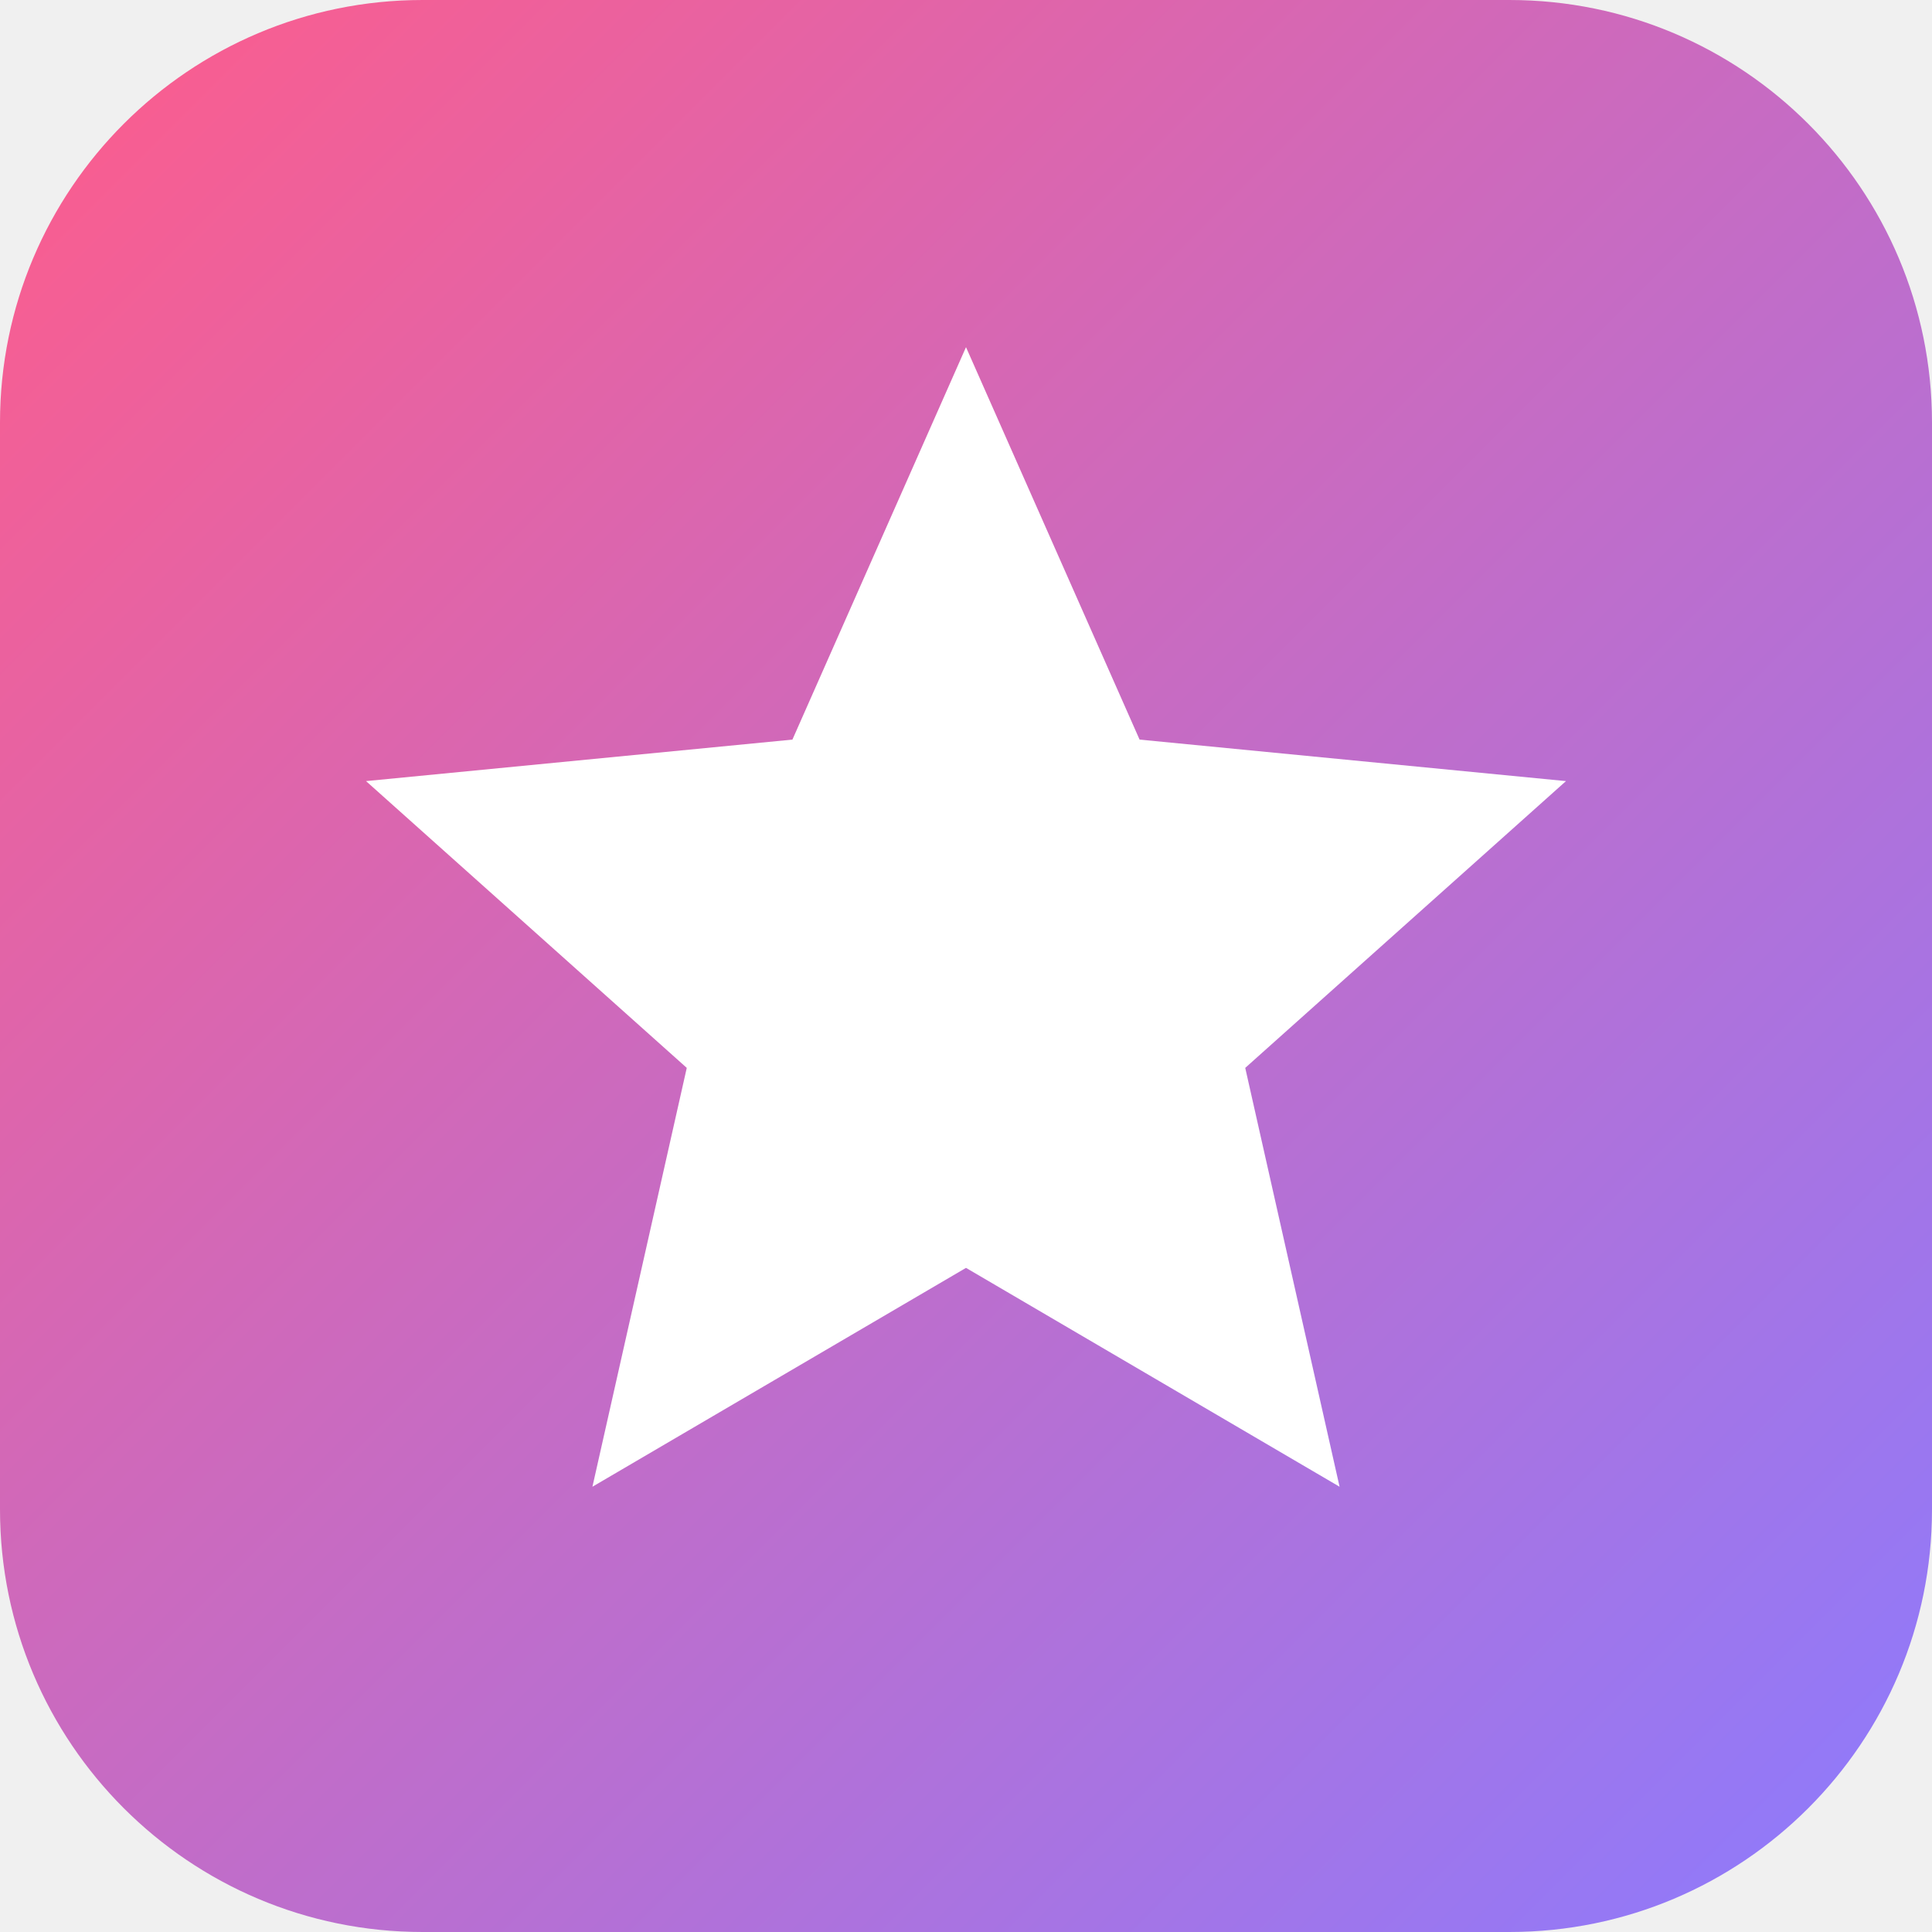
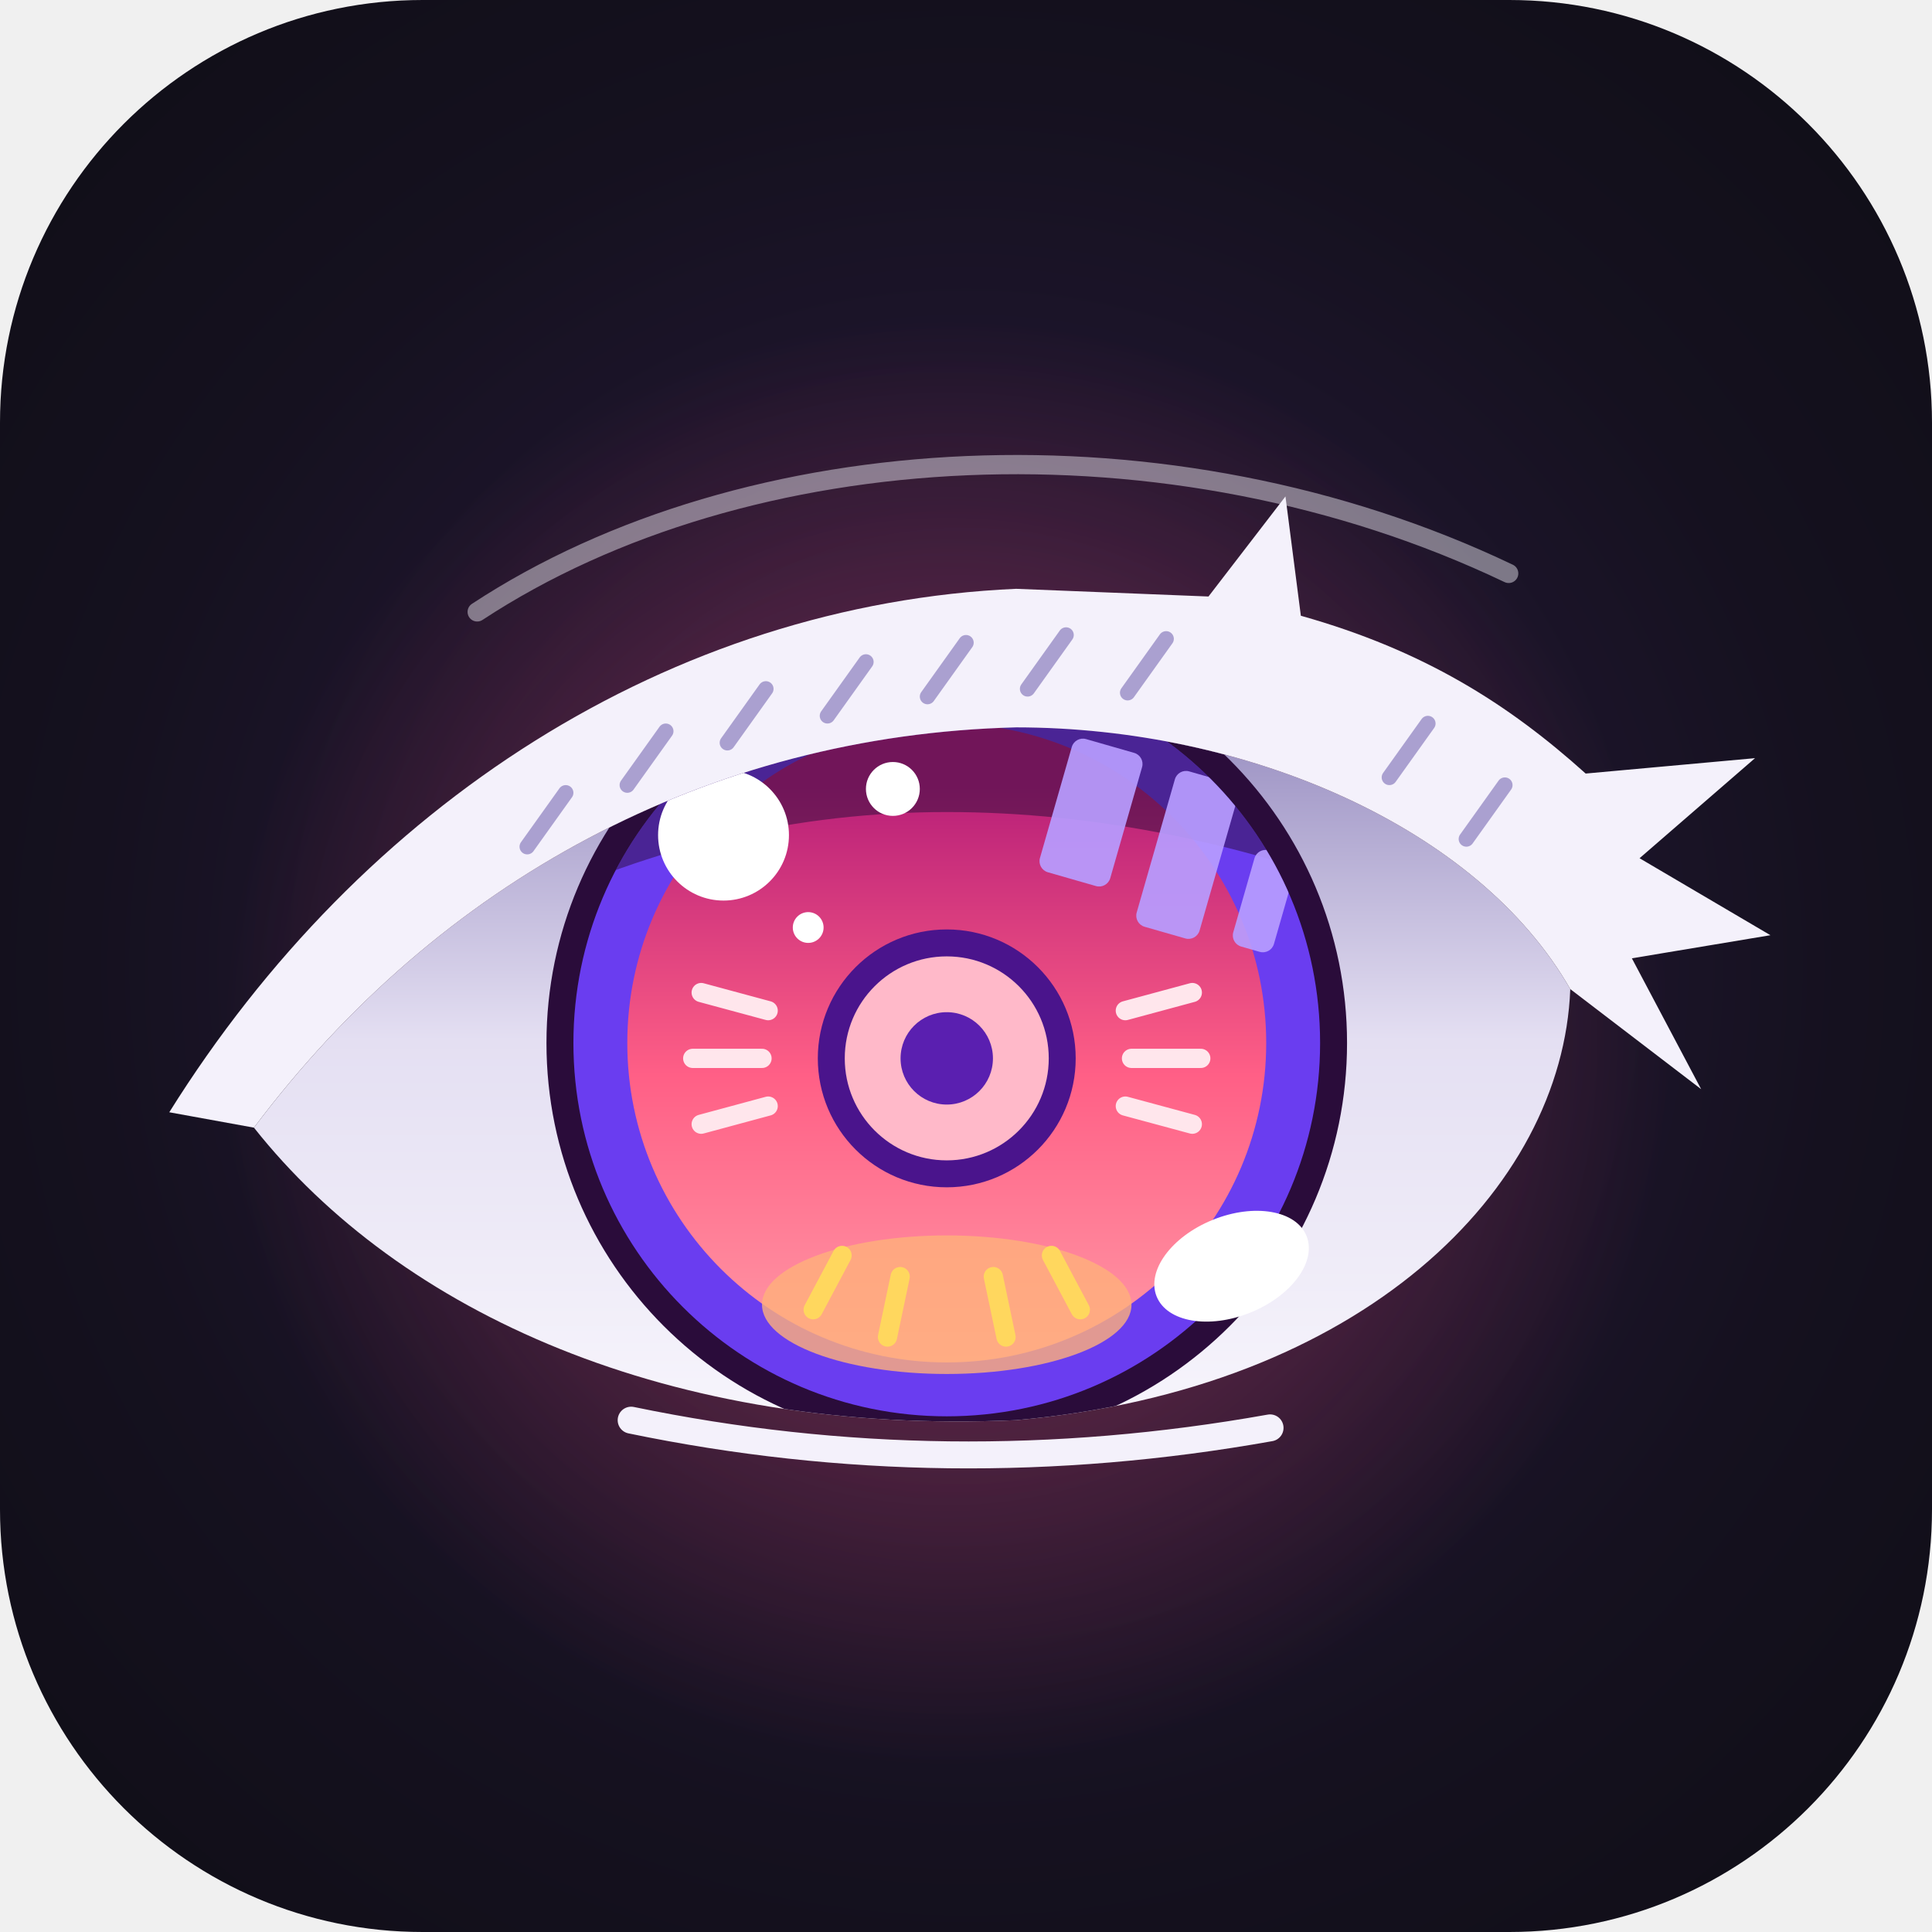
<svg xmlns="http://www.w3.org/2000/svg" viewBox="0 0 512 512">
  <defs>
-     <linearGradient id="g" x1="0" y1="0" x2="1" y2="1">
-       <stop offset="0" stop-color="#ff5c8a" />
-       <stop offset="1" stop-color="#8b7bff" />
+     <radialGradient id="bg" cx="0.5" cy="0.5" r="0.75">
+       <stop offset="0" stop-color="#2d1c44" />
+       <stop offset="0.6" stop-color="#15111f" />
+       <stop offset="1" stop-color="#0e0d14" />
+     </radialGradient>
+     <radialGradient id="glow" cx="0.5" cy="0.5" r="0.5">
+       <stop offset="0" stop-color="#ff4d78" stop-opacity="0.45" />
+       <stop offset="1" stop-color="#ff4d78" stop-opacity="0" />
+     </radialGradient>
+     <linearGradient id="disc" x1="0" y1="0" x2="0" y2="1">
+       <stop offset="0.1" stop-color="#b81f78" />
+       <stop offset="0.55" stop-color="#ff5f86" />
+       <stop offset="1" stop-color="#ff9aa6" />
    </linearGradient>
+     <linearGradient id="white" x1="0" y1="0" x2="0" y2="1">
+       <stop offset="0" stop-color="#9a90c2" />
+       <stop offset="0.45" stop-color="#e4dff2" />
+       <stop offset="1" stop-color="#f7f5fc" />
+     </linearGradient>
+     <clipPath id="eye">
+       <path d="M92 304C140 240 210 202 290 200C350 200 410 226 434 268C432 320 380 372 290 380C200 384 130 352 92 304Z" />
+     </clipPath>
+     <clipPath id="irisClip">
+       <circle cx="272" cy="282" r="97" />
+     </clipPath>
  </defs>
-   <rect width="512" height="512" rx="112" fill="url(#g)" />
-   <path fill="#fff" d="M256 92l46 104 113 11-85 76 25 111-99-58-99 58 25-111-85-76 113-11z" />
+   <rect id="plate" width="512" height="512" rx="112" fill="url(#bg)" />
+   <g id="art" transform="translate(256 256) scale(1.02) translate(-277 -262)">
+     <circle cx="272" cy="282" r="190" fill="url(#glow)" />
+     <path fill="none" stroke="#f4f1fb" stroke-width="5" stroke-linecap="round" opacity="0.45" d="M150 170C220 124 330 118 418 160" />
+     <path fill="url(#white)" d="M92 304C140 240 210 202 290 200C350 200 410 226 434 268C432 320 380 372 290 380C200 384 130 352 92 304Z" />
+     <g clip-path="url(#eye)">
+       <circle cx="272" cy="282" r="104" fill="#2a0c3a" />
+       <circle cx="272" cy="282" r="97" fill="#6a3df0" />
+       <circle cx="272" cy="282" r="83" fill="url(#disc)" />
+       <g clip-path="url(#irisClip)">
+         <path fill="#2a0c3a" opacity="0.5" d="M160 170H390V246Q330 222 272 222Q214 222 160 248Z" />
+         <g fill="#b79cff" opacity="0.92">
+           <rect x="300" y="204" width="19" height="36" rx="3" transform="rotate(16 309 222)" />
+           <rect x="326" y="212" width="17" height="42" rx="3" transform="rotate(16 334 233)" />
+           <rect x="349" y="232" width="11" height="26" rx="3" transform="rotate(16 354 245)" />
+         </g>
+         <ellipse cx="272" cy="350" rx="48" ry="18" fill="#ffb07a" opacity="0.8" />
+         <g fill="none">
+           <path d="M225.6 298.4L208.2 303.1" stroke="#ffe6ec" stroke-width="5" stroke-linecap="round" />
+           <path d="M224.0 286.0L206.0 286.0" stroke="#ffe6ec" stroke-width="5" stroke-linecap="round" />
+           <path d="M225.6 273.6L208.2 268.9" stroke="#ffe6ec" stroke-width="5" stroke-linecap="round" />
+           <path d="M318.4 273.6L335.8 268.9" stroke="#ffe6ec" stroke-width="5" stroke-linecap="round" />
+           <path d="M320.0 286.0L338.0 286.0" stroke="#ffe6ec" stroke-width="5" stroke-linecap="round" />
+           <path d="M318.4 298.4L335.8 303.1" stroke="#ffe6ec" stroke-width="5" stroke-linecap="round" />
+           <path d="M299.2 337.2L306.7 351.3" stroke="#ffd75e" stroke-width="5" stroke-linecap="round" />
+           <path d="M284.1 342.7L287.4 358.4" stroke="#ffd75e" stroke-width="5" stroke-linecap="round" />
+           <path d="M259.9 342.7L256.6 358.4" stroke="#ffd75e" stroke-width="5" stroke-linecap="round" />
+           <path d="M244.8 337.2L237.3 351.3" stroke="#ffd75e" stroke-width="5" stroke-linecap="round" />
+         </g>
+       </g>
+       <circle cx="272" cy="286" r="30" fill="#ffb9c9" stroke="#4a148c" stroke-width="7" />
+       <circle cx="272" cy="286" r="12" fill="#5a1fb0" />
+       <circle cx="214" cy="228" r="17" fill="#fff" />
+       <circle cx="258" cy="216" r="7" fill="#fff" />
+       <circle cx="236" cy="252" r="4" fill="#fff" />
+       <ellipse cx="346" cy="340" rx="21" ry="13" fill="#fff" transform="rotate(-22 346 340)" />
+     </g>
+     <path fill="#f4f1fb" d="M70 300C120 220 200 168 290 164L340 166L360 140L364 171C396 180 418 194 438 212L482 208L452 234L486 254L450 260L468 294L434 268C410 226 350 200 290 200C210 202 140 240 92 304Z" />
+     <path fill="none" stroke="#aaa0d0" stroke-width="4" stroke-linecap="round" d="M163 231L173 217M189 215L199 201M215 204L225 190M241 197L251 183M267 192L277 178M293 190L303 176M319 191L329 177M387 213L397 199M407 229L417 215" />
+     <path fill="none" stroke="#f4f1fb" stroke-width="7" stroke-linecap="round" d="M190 380Q272 397 356 382" />
+   </g>
</svg>
